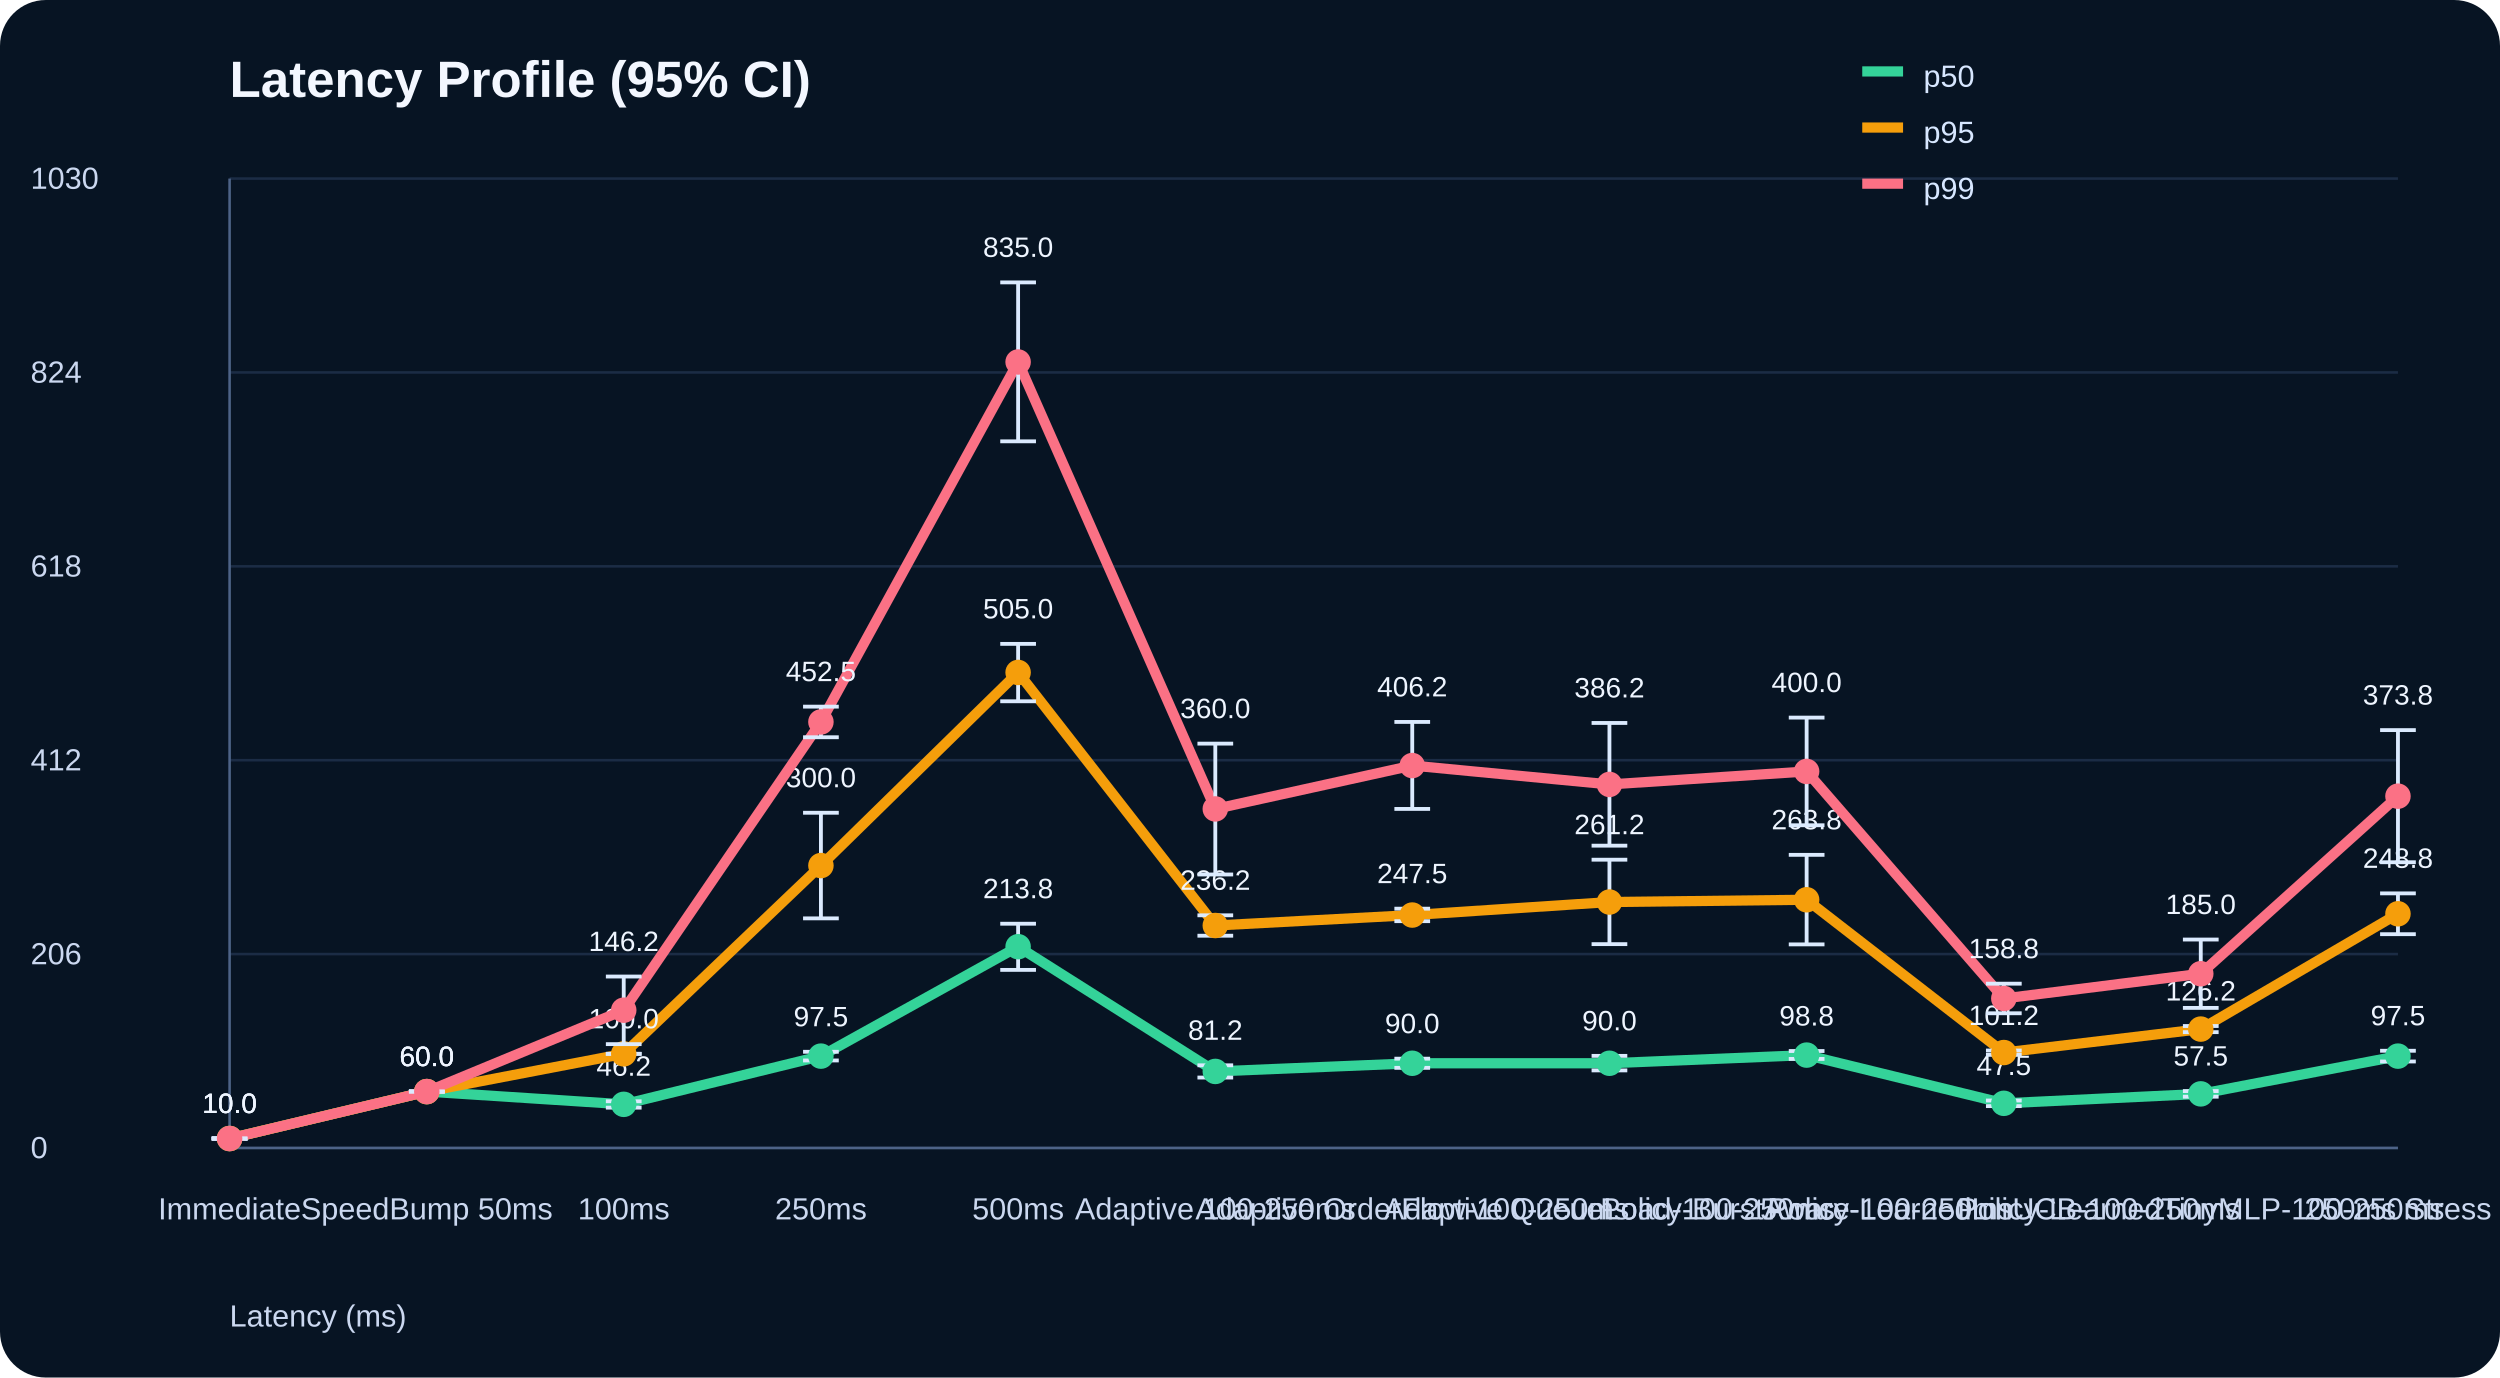
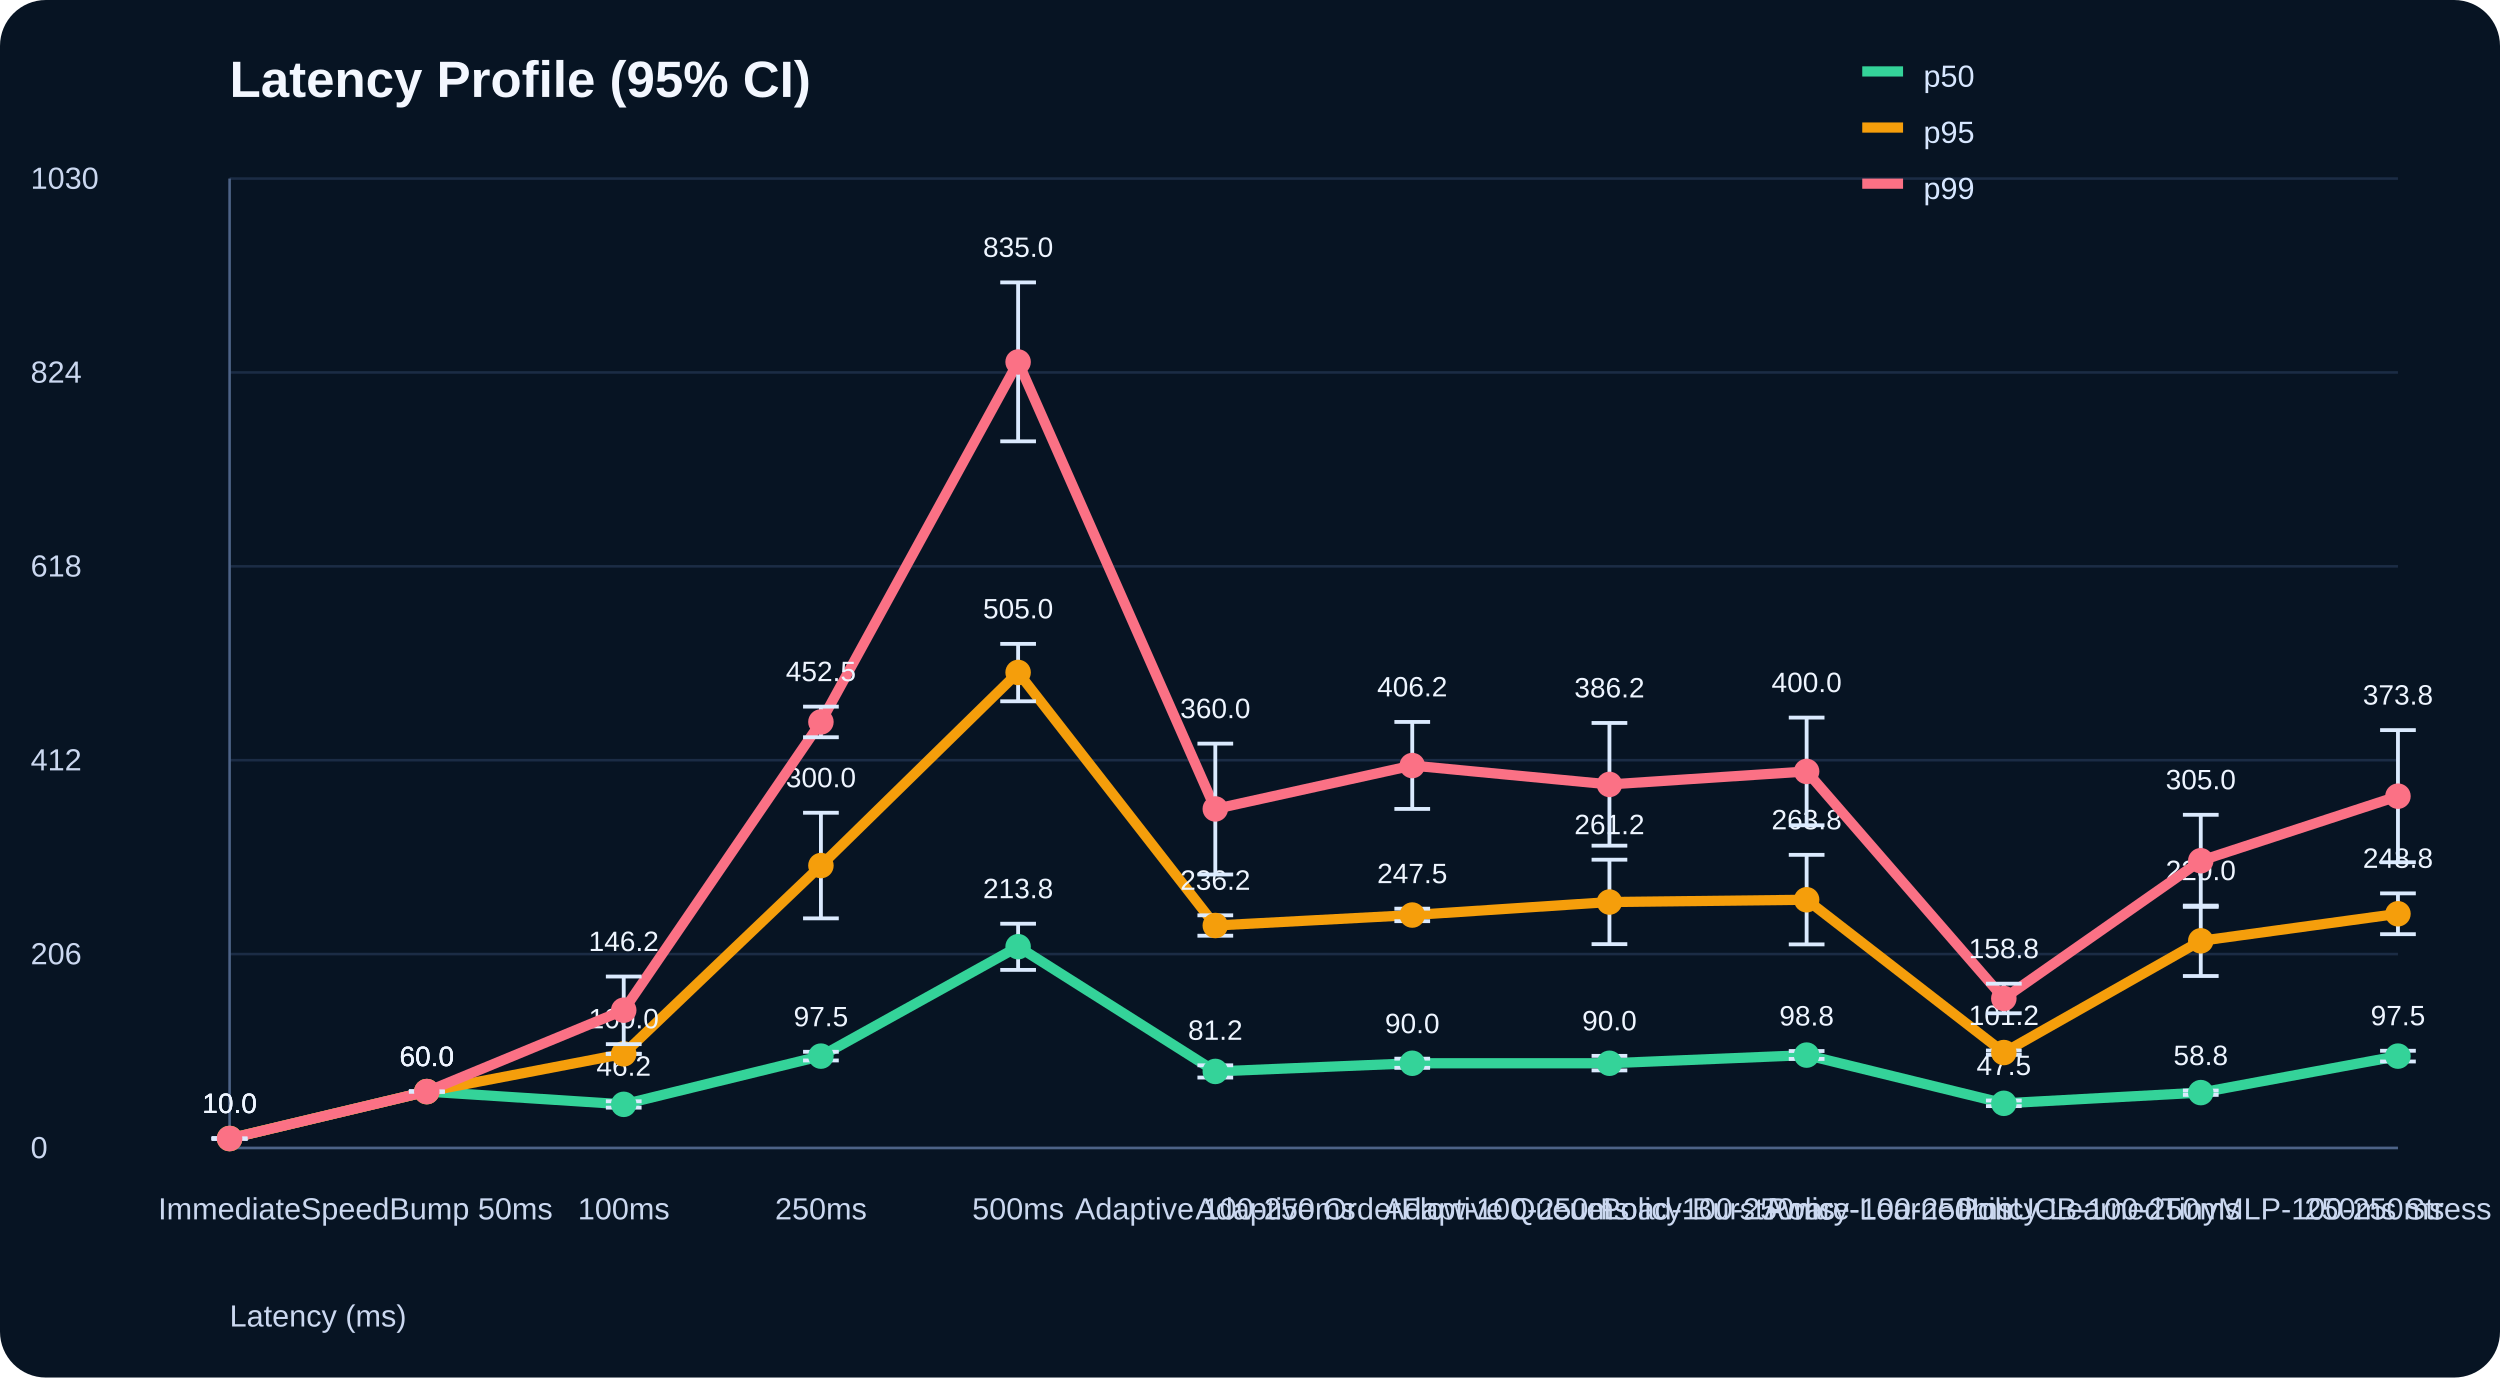
<svg xmlns="http://www.w3.org/2000/svg" width="980" height="540" viewBox="0 0 980 540" role="img">
  <style>.title{font:700 20px Arial; fill:#f3f7ff;}.label{font:12px Arial; fill:#cbd8f0;}.value{font:11px Arial; fill:#eef5ff;}.axis{stroke:#4d6387; stroke-width:1;}.grid{stroke:#20324d; stroke-width:1; opacity:.8;}.legend{font:12px Arial; fill:#d7e7ff;}.bg{fill:#071423;}.err{stroke:#dbeafe; stroke-width:1.5;}</style>
  <rect class="bg" x="0" y="0" width="980" height="540" rx="18" />
  <text class="title" x="90" y="38">Latency Profile (95% CI)</text>
  <text class="label" x="90" y="520">Latency (ms)</text>
  <line class="grid" x1="90" y1="70.0" x2="940" y2="70.0" />
  <text class="label" x="12" y="74.0">1030</text>
  <line class="grid" x1="90" y1="146.0" x2="940" y2="146.0" />
  <text class="label" x="12" y="150.0">824</text>
  <line class="grid" x1="90" y1="222.0" x2="940" y2="222.0" />
  <text class="label" x="12" y="226.0">618</text>
  <line class="grid" x1="90" y1="298.0" x2="940" y2="298.0" />
  <text class="label" x="12" y="302.0">412</text>
  <line class="grid" x1="90" y1="374.0" x2="940" y2="374.0" />
  <text class="label" x="12" y="378.0">206</text>
  <line class="grid" x1="90" y1="450.0" x2="940" y2="450.0" />
  <text class="label" x="12" y="454.0">0</text>
  <line class="axis" x1="90" y1="70" x2="90" y2="450" />
  <line class="axis" x1="90" y1="450" x2="940" y2="450" />
  <text class="label" x="90.0" y="478" text-anchor="middle">Immediate</text>
  <text class="label" x="167.3" y="478" text-anchor="middle">SpeedBump 50ms</text>
  <text class="label" x="244.5" y="478" text-anchor="middle">100ms</text>
  <text class="label" x="321.8" y="478" text-anchor="middle">250ms</text>
  <text class="label" x="399.1" y="478" text-anchor="middle">500ms</text>
  <text class="label" x="476.4" y="478" text-anchor="middle">Adaptive 100-250ms</text>
  <text class="label" x="553.6" y="478" text-anchor="middle">Adaptive OrderFlow-100-250ms</text>
  <text class="label" x="630.9" y="478" text-anchor="middle">Adaptive QueueLoad-100-250ms</text>
  <text class="label" x="708.2" y="478" text-anchor="middle">Policy-BurstAware-100-250ms</text>
  <text class="label" x="785.5" y="478" text-anchor="middle">Policy-LearnedLinUCB-100-250ms</text>
  <text class="label" x="862.7" y="478" text-anchor="middle">Policy-LearnedTinyMLP-100-250ms</text>
  <text class="label" x="940.0" y="478" text-anchor="middle">250ms Stress</text>
-   <polyline fill="none" stroke="#34d399" stroke-width="4" points="90.0,446.3 167.3,427.9 244.5,432.9 321.8,414.0 399.1,371.1 476.4,420.0 553.6,416.8 630.9,416.8 708.2,413.6 785.5,432.5 862.7,428.8 940.0,414.0" />
+   <polyline fill="none" stroke="#34d399" stroke-width="4" points="90.0,446.3 167.3,427.9 244.5,432.9 321.8,414.0 399.1,371.1 476.4,420.0 553.6,416.8 630.9,416.8 708.2,413.6 785.5,432.5 862.7,428.3 940.0,414.0" />
  <line class="err" x1="90.0" y1="446.3" x2="90.0" y2="446.3" />
  <line class="err" x1="83.0" y1="446.3" x2="97.0" y2="446.3" />
  <line class="err" x1="83.0" y1="446.3" x2="97.0" y2="446.3" />
  <circle cx="90.0" cy="446.3" r="5" fill="#34d399" />
  <text class="value" x="90.0" y="436.3" text-anchor="middle">10.0</text>
  <line class="err" x1="167.3" y1="427.9" x2="167.3" y2="427.9" />
  <line class="err" x1="160.3" y1="427.9" x2="174.3" y2="427.9" />
  <line class="err" x1="160.3" y1="427.9" x2="174.3" y2="427.9" />
  <circle cx="167.3" cy="427.9" r="5" fill="#34d399" />
  <text class="value" x="167.3" y="417.9" text-anchor="middle">60.0</text>
  <line class="err" x1="244.5" y1="431.7" x2="244.5" y2="434.2" />
  <line class="err" x1="237.5" y1="431.7" x2="251.5" y2="431.7" />
  <line class="err" x1="237.5" y1="434.2" x2="251.5" y2="434.2" />
  <circle cx="244.5" cy="432.9" r="5" fill="#34d399" />
  <text class="value" x="244.5" y="421.7" text-anchor="middle">46.2</text>
  <line class="err" x1="321.8" y1="412.3" x2="321.8" y2="415.7" />
  <line class="err" x1="314.8" y1="412.3" x2="328.8" y2="412.3" />
  <line class="err" x1="314.8" y1="415.7" x2="328.8" y2="415.7" />
  <circle cx="321.8" cy="414.0" r="5" fill="#34d399" />
  <text class="value" x="321.8" y="402.3" text-anchor="middle">97.5</text>
  <line class="err" x1="399.1" y1="362.1" x2="399.1" y2="380.2" />
  <line class="err" x1="392.1" y1="362.1" x2="406.1" y2="362.1" />
  <line class="err" x1="392.1" y1="380.2" x2="406.1" y2="380.2" />
  <circle cx="399.1" cy="371.1" r="5" fill="#34d399" />
  <text class="value" x="399.1" y="352.1" text-anchor="middle">213.8</text>
  <line class="err" x1="476.4" y1="417.6" x2="476.4" y2="422.4" />
  <line class="err" x1="469.4" y1="417.6" x2="483.4" y2="417.6" />
  <line class="err" x1="469.4" y1="422.4" x2="483.4" y2="422.4" />
  <circle cx="476.4" cy="420.0" r="5" fill="#34d399" />
  <text class="value" x="476.4" y="407.6" text-anchor="middle">81.2</text>
  <line class="err" x1="553.6" y1="415.0" x2="553.6" y2="418.6" />
  <line class="err" x1="546.6" y1="415.0" x2="560.6" y2="415.0" />
  <line class="err" x1="546.6" y1="418.6" x2="560.6" y2="418.6" />
  <circle cx="553.6" cy="416.8" r="5" fill="#34d399" />
  <text class="value" x="553.6" y="405.0" text-anchor="middle">90.0</text>
  <line class="err" x1="630.9" y1="413.9" x2="630.9" y2="419.6" />
  <line class="err" x1="623.9" y1="413.9" x2="637.9" y2="413.9" />
  <line class="err" x1="623.9" y1="419.6" x2="637.9" y2="419.6" />
  <circle cx="630.9" cy="416.8" r="5" fill="#34d399" />
  <text class="value" x="630.9" y="403.9" text-anchor="middle">90.0</text>
  <line class="err" x1="708.2" y1="412.0" x2="708.2" y2="415.1" />
  <line class="err" x1="701.2" y1="412.0" x2="715.2" y2="412.0" />
  <line class="err" x1="701.2" y1="415.1" x2="715.2" y2="415.1" />
  <circle cx="708.2" cy="413.6" r="5" fill="#34d399" />
  <text class="value" x="708.2" y="402.0" text-anchor="middle">98.8</text>
  <line class="err" x1="785.5" y1="431.4" x2="785.5" y2="433.6" />
  <line class="err" x1="778.5" y1="431.4" x2="792.5" y2="431.4" />
  <line class="err" x1="778.5" y1="433.6" x2="792.5" y2="433.6" />
  <circle cx="785.5" cy="432.5" r="5" fill="#34d399" />
  <text class="value" x="785.5" y="421.4" text-anchor="middle">47.5</text>
-   <line class="err" x1="862.7" y1="427.7" x2="862.7" y2="429.9" />
-   <line class="err" x1="855.7" y1="427.7" x2="869.7" y2="427.7" />
-   <line class="err" x1="855.7" y1="429.9" x2="869.7" y2="429.9" />
-   <circle cx="862.7" cy="428.8" r="5" fill="#34d399" />
-   <text class="value" x="862.7" y="417.7" text-anchor="middle">57.5</text>
+   <line class="err" x1="862.7" y1="427.5" x2="862.7" y2="429.2" />
+   <line class="err" x1="855.7" y1="427.5" x2="869.7" y2="427.5" />
+   <line class="err" x1="855.7" y1="429.2" x2="869.7" y2="429.2" />
+   <circle cx="862.7" cy="428.3" r="5" fill="#34d399" />
+   <text class="value" x="862.7" y="417.5" text-anchor="middle">58.8</text>
  <line class="err" x1="940.0" y1="411.9" x2="940.0" y2="416.1" />
  <line class="err" x1="933.0" y1="411.9" x2="947.0" y2="411.9" />
  <line class="err" x1="933.0" y1="416.1" x2="947.0" y2="416.1" />
  <circle cx="940.0" cy="414.0" r="5" fill="#34d399" />
  <text class="value" x="940.0" y="401.9" text-anchor="middle">97.5</text>
  <line x1="730" y1="28" x2="746" y2="28" stroke="#34d399" stroke-width="4" />
  <text class="legend" x="754" y="34">p50</text>
-   <polyline fill="none" stroke="#f59e0b" stroke-width="4" points="90.0,446.3 167.3,427.9 244.5,413.1 321.8,339.3 399.1,263.6 476.4,362.8 553.6,358.7 630.9,353.6 708.2,352.7 785.5,412.6 862.7,403.4 940.0,358.2" />
+   <polyline fill="none" stroke="#f59e0b" stroke-width="4" points="90.0,446.3 167.3,427.9 244.5,413.1 321.8,339.3 399.1,263.6 476.4,362.8 553.6,358.7 630.9,353.6 708.2,352.7 785.5,412.6 862.7,368.8 940.0,358.2" />
  <line class="err" x1="90.0" y1="446.3" x2="90.0" y2="446.3" />
  <line class="err" x1="83.0" y1="446.3" x2="97.0" y2="446.3" />
  <line class="err" x1="83.0" y1="446.3" x2="97.0" y2="446.3" />
  <circle cx="90.0" cy="446.3" r="5" fill="#f59e0b" />
  <text class="value" x="90.0" y="436.3" text-anchor="middle">10.0</text>
  <line class="err" x1="167.3" y1="427.9" x2="167.3" y2="427.9" />
  <line class="err" x1="160.3" y1="427.9" x2="174.3" y2="427.9" />
  <line class="err" x1="160.3" y1="427.9" x2="174.3" y2="427.9" />
  <circle cx="167.3" cy="427.9" r="5" fill="#f59e0b" />
  <text class="value" x="167.3" y="417.9" text-anchor="middle">60.0</text>
  <line class="err" x1="244.5" y1="413.1" x2="244.5" y2="413.1" />
  <line class="err" x1="237.5" y1="413.1" x2="251.5" y2="413.1" />
  <line class="err" x1="237.5" y1="413.1" x2="251.5" y2="413.1" />
  <circle cx="244.5" cy="413.1" r="5" fill="#f59e0b" />
  <text class="value" x="244.5" y="403.1" text-anchor="middle">100.0</text>
  <line class="err" x1="321.8" y1="318.6" x2="321.8" y2="360.0" />
  <line class="err" x1="314.8" y1="318.6" x2="328.8" y2="318.6" />
  <line class="err" x1="314.8" y1="360.0" x2="328.8" y2="360.0" />
  <circle cx="321.8" cy="339.3" r="5" fill="#f59e0b" />
  <text class="value" x="321.8" y="308.6" text-anchor="middle">300.0</text>
  <line class="err" x1="399.1" y1="252.4" x2="399.1" y2="274.9" />
  <line class="err" x1="392.1" y1="252.4" x2="406.1" y2="252.4" />
  <line class="err" x1="392.1" y1="274.9" x2="406.1" y2="274.9" />
  <circle cx="399.1" cy="263.6" r="5" fill="#f59e0b" />
  <text class="value" x="399.1" y="242.4" text-anchor="middle">505.0</text>
  <line class="err" x1="476.4" y1="358.8" x2="476.4" y2="366.8" />
  <line class="err" x1="469.4" y1="358.8" x2="483.4" y2="358.8" />
  <line class="err" x1="469.4" y1="366.8" x2="483.4" y2="366.8" />
  <circle cx="476.4" cy="362.8" r="5" fill="#f59e0b" />
  <text class="value" x="476.4" y="348.8" text-anchor="middle">236.2</text>
  <line class="err" x1="553.6" y1="356.2" x2="553.6" y2="361.1" />
  <line class="err" x1="546.6" y1="356.2" x2="560.6" y2="356.2" />
  <line class="err" x1="546.6" y1="361.1" x2="560.6" y2="361.1" />
  <circle cx="553.6" cy="358.7" r="5" fill="#f59e0b" />
  <text class="value" x="553.6" y="346.2" text-anchor="middle">247.5</text>
  <line class="err" x1="630.9" y1="337.0" x2="630.9" y2="370.1" />
  <line class="err" x1="623.9" y1="337.0" x2="637.9" y2="337.0" />
  <line class="err" x1="623.9" y1="370.1" x2="637.9" y2="370.1" />
  <circle cx="630.9" cy="353.6" r="5" fill="#f59e0b" />
  <text class="value" x="630.9" y="327.0" text-anchor="middle">261.2</text>
  <line class="err" x1="708.2" y1="335.1" x2="708.2" y2="370.2" />
  <line class="err" x1="701.2" y1="335.1" x2="715.2" y2="335.1" />
  <line class="err" x1="701.2" y1="370.2" x2="715.2" y2="370.2" />
  <circle cx="708.2" cy="352.7" r="5" fill="#f59e0b" />
  <text class="value" x="708.2" y="325.1" text-anchor="middle">263.8</text>
  <line class="err" x1="785.5" y1="411.8" x2="785.5" y2="413.5" />
  <line class="err" x1="778.5" y1="411.8" x2="792.5" y2="411.8" />
  <line class="err" x1="778.5" y1="413.5" x2="792.5" y2="413.5" />
  <circle cx="785.5" cy="412.6" r="5" fill="#f59e0b" />
  <text class="value" x="785.5" y="401.8" text-anchor="middle">101.2</text>
-   <line class="err" x1="862.7" y1="402.2" x2="862.7" y2="404.6" />
-   <line class="err" x1="855.7" y1="402.2" x2="869.7" y2="402.2" />
-   <line class="err" x1="855.7" y1="404.6" x2="869.7" y2="404.6" />
-   <circle cx="862.7" cy="403.4" r="5" fill="#f59e0b" />
-   <text class="value" x="862.7" y="392.2" text-anchor="middle">126.2</text>
+   <line class="err" x1="862.7" y1="355.0" x2="862.7" y2="382.6" />
+   <line class="err" x1="855.7" y1="355.0" x2="869.7" y2="355.0" />
+   <line class="err" x1="855.7" y1="382.6" x2="869.7" y2="382.6" />
+   <circle cx="862.7" cy="368.8" r="5" fill="#f59e0b" />
+   <text class="value" x="862.7" y="345.0" text-anchor="middle">220.0</text>
  <line class="err" x1="940.0" y1="350.2" x2="940.0" y2="366.2" />
  <line class="err" x1="933.0" y1="350.2" x2="947.0" y2="350.2" />
  <line class="err" x1="933.0" y1="366.2" x2="947.0" y2="366.2" />
  <circle cx="940.0" cy="358.2" r="5" fill="#f59e0b" />
  <text class="value" x="940.0" y="340.2" text-anchor="middle">248.8</text>
  <line x1="730" y1="50" x2="746" y2="50" stroke="#f59e0b" stroke-width="4" />
  <text class="legend" x="754" y="56">p95</text>
-   <polyline fill="none" stroke="#fb7185" stroke-width="4" points="90.0,446.3 167.3,427.9 244.5,396.0 321.8,283.0 399.1,141.9 476.4,317.1 553.6,300.1 630.9,307.5 708.2,302.4 785.5,391.4 862.7,381.7 940.0,312.1" />
+   <polyline fill="none" stroke="#fb7185" stroke-width="4" points="90.0,446.3 167.3,427.9 244.5,396.0 321.8,283.0 399.1,141.9 476.4,317.1 553.6,300.1 630.9,307.5 708.2,302.4 785.5,391.4 862.7,337.4 940.0,312.1" />
  <line class="err" x1="90.0" y1="446.3" x2="90.0" y2="446.3" />
  <line class="err" x1="83.0" y1="446.3" x2="97.0" y2="446.3" />
  <line class="err" x1="83.0" y1="446.3" x2="97.0" y2="446.3" />
  <circle cx="90.0" cy="446.3" r="5" fill="#fb7185" />
  <text class="value" x="90.0" y="436.3" text-anchor="middle">10.0</text>
  <line class="err" x1="167.3" y1="427.9" x2="167.3" y2="427.9" />
  <line class="err" x1="160.3" y1="427.9" x2="174.3" y2="427.9" />
  <line class="err" x1="160.3" y1="427.9" x2="174.3" y2="427.9" />
  <circle cx="167.3" cy="427.9" r="5" fill="#fb7185" />
  <text class="value" x="167.3" y="417.9" text-anchor="middle">60.0</text>
  <line class="err" x1="244.5" y1="382.8" x2="244.5" y2="409.3" />
  <line class="err" x1="237.5" y1="382.8" x2="251.5" y2="382.8" />
  <line class="err" x1="237.5" y1="409.3" x2="251.5" y2="409.3" />
  <circle cx="244.5" cy="396.0" r="5" fill="#fb7185" />
  <text class="value" x="244.5" y="372.8" text-anchor="middle">146.2</text>
  <line class="err" x1="321.8" y1="277.0" x2="321.8" y2="289.0" />
  <line class="err" x1="314.8" y1="277.0" x2="328.8" y2="277.0" />
  <line class="err" x1="314.8" y1="289.0" x2="328.8" y2="289.0" />
  <circle cx="321.8" cy="283.0" r="5" fill="#fb7185" />
  <text class="value" x="321.8" y="267.0" text-anchor="middle">452.5</text>
  <line class="err" x1="399.1" y1="110.7" x2="399.1" y2="173.0" />
  <line class="err" x1="392.1" y1="110.7" x2="406.1" y2="110.7" />
  <line class="err" x1="392.1" y1="173.0" x2="406.1" y2="173.0" />
  <circle cx="399.1" cy="141.9" r="5" fill="#fb7185" />
  <text class="value" x="399.1" y="100.7" text-anchor="middle">835.0</text>
  <line class="err" x1="476.4" y1="291.5" x2="476.4" y2="342.8" />
  <line class="err" x1="469.4" y1="291.5" x2="483.4" y2="291.5" />
  <line class="err" x1="469.4" y1="342.8" x2="483.4" y2="342.8" />
  <circle cx="476.4" cy="317.1" r="5" fill="#fb7185" />
  <text class="value" x="476.4" y="281.5" text-anchor="middle">360.0</text>
  <line class="err" x1="553.6" y1="283.0" x2="553.6" y2="317.1" />
  <line class="err" x1="546.6" y1="283.0" x2="560.6" y2="283.0" />
  <line class="err" x1="546.6" y1="317.1" x2="560.6" y2="317.1" />
  <circle cx="553.6" cy="300.1" r="5" fill="#fb7185" />
  <text class="value" x="553.6" y="273.0" text-anchor="middle">406.2</text>
  <line class="err" x1="630.9" y1="283.4" x2="630.9" y2="331.5" />
  <line class="err" x1="623.9" y1="283.4" x2="637.9" y2="283.4" />
  <line class="err" x1="623.9" y1="331.5" x2="637.9" y2="331.5" />
  <circle cx="630.9" cy="307.5" r="5" fill="#fb7185" />
  <text class="value" x="630.9" y="273.4" text-anchor="middle">386.2</text>
  <line class="err" x1="708.2" y1="281.3" x2="708.2" y2="323.5" />
  <line class="err" x1="701.2" y1="281.3" x2="715.2" y2="281.3" />
  <line class="err" x1="701.2" y1="323.5" x2="715.2" y2="323.5" />
  <circle cx="708.2" cy="302.4" r="5" fill="#fb7185" />
  <text class="value" x="708.2" y="271.3" text-anchor="middle">400.0</text>
  <line class="err" x1="785.5" y1="385.6" x2="785.5" y2="397.2" />
  <line class="err" x1="778.5" y1="385.6" x2="792.5" y2="385.6" />
  <line class="err" x1="778.5" y1="397.2" x2="792.5" y2="397.2" />
  <circle cx="785.5" cy="391.4" r="5" fill="#fb7185" />
  <text class="value" x="785.5" y="375.6" text-anchor="middle">158.8</text>
-   <line class="err" x1="862.7" y1="368.3" x2="862.7" y2="395.1" />
-   <line class="err" x1="855.7" y1="368.3" x2="869.7" y2="368.3" />
-   <line class="err" x1="855.7" y1="395.1" x2="869.7" y2="395.1" />
-   <circle cx="862.7" cy="381.7" r="5" fill="#fb7185" />
-   <text class="value" x="862.7" y="358.3" text-anchor="middle">185.0</text>
+   <line class="err" x1="862.7" y1="319.4" x2="862.7" y2="355.5" />
+   <line class="err" x1="855.7" y1="319.4" x2="869.7" y2="319.4" />
+   <line class="err" x1="855.7" y1="355.5" x2="869.7" y2="355.5" />
+   <circle cx="862.7" cy="337.4" r="5" fill="#fb7185" />
+   <text class="value" x="862.7" y="309.4" text-anchor="middle">305.0</text>
  <line class="err" x1="940.0" y1="286.2" x2="940.0" y2="338.0" />
  <line class="err" x1="933.0" y1="286.2" x2="947.0" y2="286.2" />
  <line class="err" x1="933.0" y1="338.0" x2="947.0" y2="338.0" />
  <circle cx="940.0" cy="312.1" r="5" fill="#fb7185" />
  <text class="value" x="940.0" y="276.2" text-anchor="middle">373.8</text>
  <line x1="730" y1="72" x2="746" y2="72" stroke="#fb7185" stroke-width="4" />
  <text class="legend" x="754" y="78">p99</text>
</svg>
